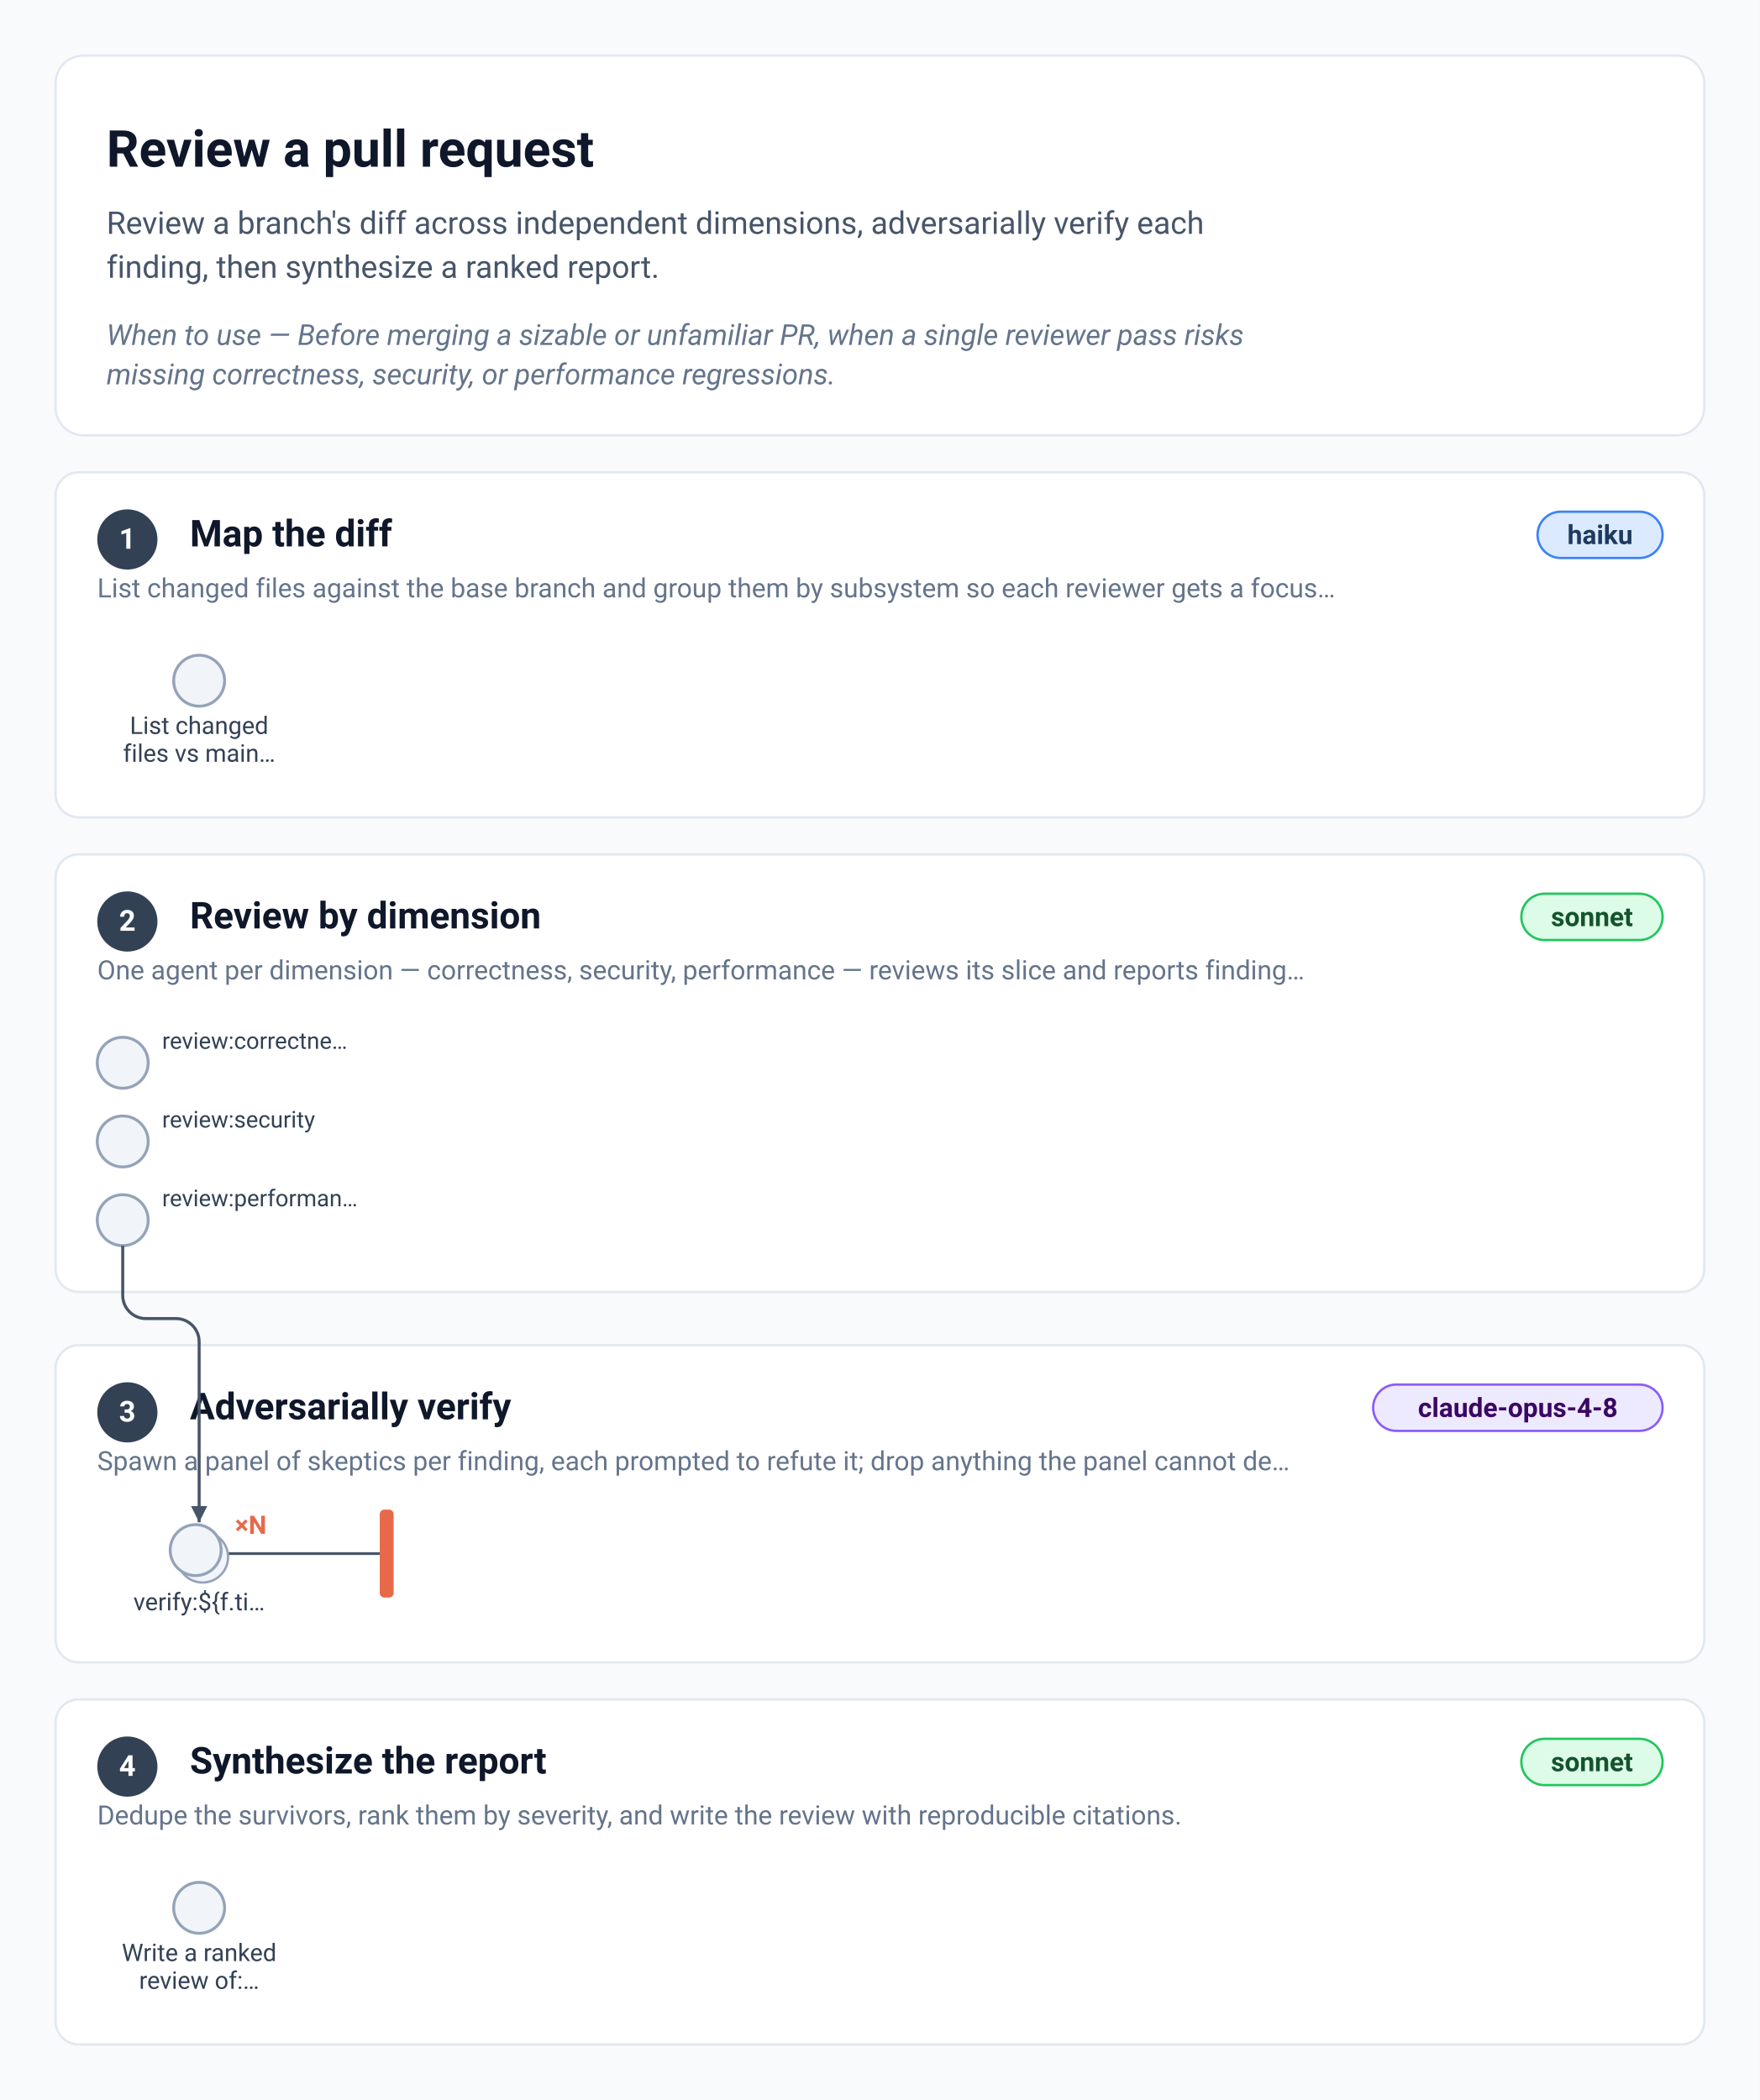
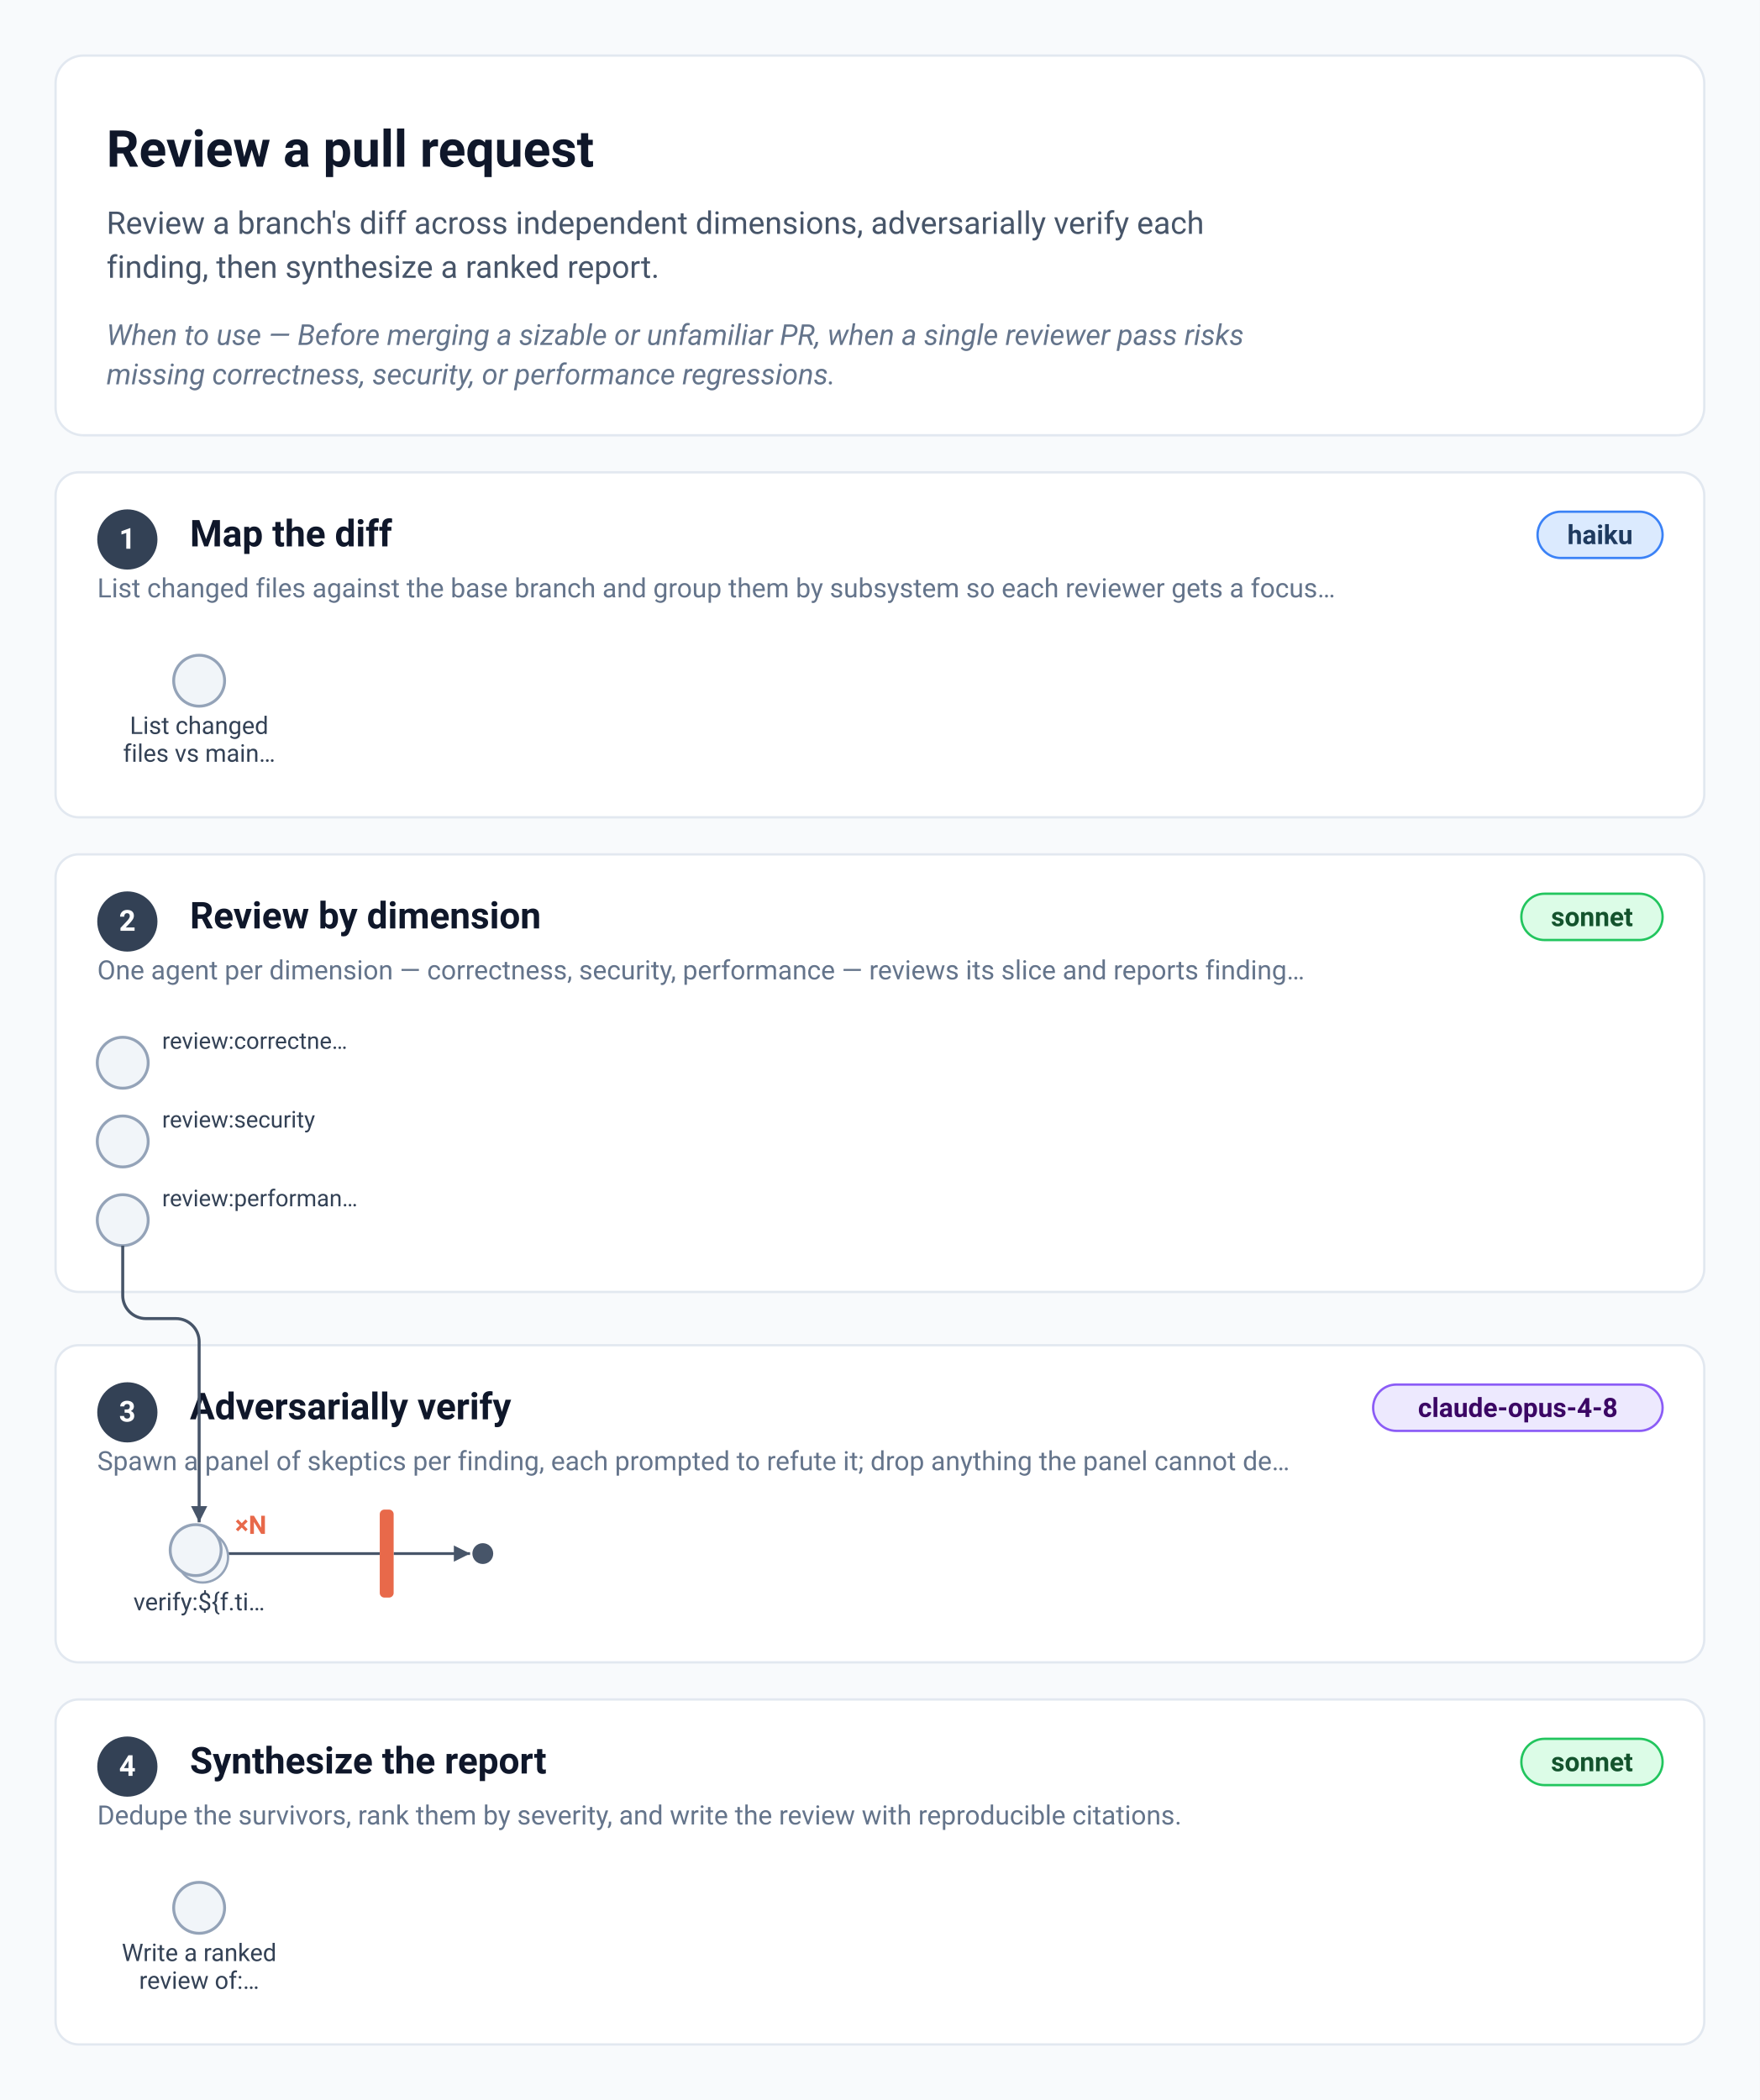
<svg xmlns="http://www.w3.org/2000/svg" width="760" height="907" viewBox="0 0 760 907" font-family="-apple-system, BlinkMacSystemFont, 'Segoe UI', Roboto, Helvetica, Arial, sans-serif">
  <rect width="760" height="907" fill="#f8fafc" />
  <g transform="translate(0 24)">
    <g class="header-card">
      <rect x="24" y="0" width="712" height="164" rx="12" fill="#ffffff" stroke="#e2e8f0" stroke-width="1" />
      <text x="46" y="48" font-size="22" fill="#0f172a" font-weight="700">Review a pull request</text>
      <text x="46" y="77" font-size="13.5" fill="#475569">Review a branch's diff across independent dimensions, adversarially verify each</text>
      <text x="46" y="96" font-size="13.5" fill="#475569">finding, then synthesize a ranked report.</text>
      <text x="46" y="125" font-size="12.5" fill="#64748b" font-style="italic">When to use — Before merging a sizable or unfamiliar PR, when a single reviewer pass risks</text>
      <text x="46" y="142" font-size="12.5" fill="#64748b" font-style="italic">missing correctness, security, or performance regressions.</text>
    </g>
  </g>
  <g transform="translate(0 204)">
    <g class="graph-band">
      <rect x="24" y="0" width="712" height="149" rx="10" fill="#ffffff" stroke="#e2e8f0" stroke-width="1" />
      <circle cx="55" cy="29" r="13" fill="#334155" />
      <text x="55" y="33" font-size="12.5" fill="#ffffff" font-weight="700" text-anchor="middle">1</text>
      <text x="82" y="32" font-size="16" fill="#0f172a" font-weight="700">Map the diff</text>
      <rect x="664" y="17" width="54" height="20" rx="10" fill="#dbeafe" stroke="#3b82f6" stroke-width="1" />
      <text x="691" y="31" font-size="11.5" fill="#1e3a5f" font-weight="600" text-anchor="middle">haiku</text>
      <text x="42" y="54" font-size="11.5" fill="#64748b">List changed files against the base branch and group them by subsystem so each reviewer gets a focus…</text>
      <g class="agent-node">
        <circle cx="86" cy="90" r="11" fill="#f1f5f9" stroke="#94a3b8" stroke-width="1.25" />
        <text x="86" y="113" font-size="10.5" fill="#334155" text-anchor="middle">List changed</text>
        <text x="86" y="125" font-size="10.5" fill="#334155" text-anchor="middle">files vs main…</text>
      </g>
    </g>
  </g>
  <g transform="translate(0 369)">
    <g class="graph-band">
      <rect x="24" y="0" width="712" height="189" rx="10" fill="#ffffff" stroke="#e2e8f0" stroke-width="1" />
      <circle cx="55" cy="29" r="13" fill="#334155" />
      <text x="55" y="33" font-size="12.5" fill="#ffffff" font-weight="700" text-anchor="middle">2</text>
      <text x="82" y="32" font-size="16" fill="#0f172a" font-weight="700">Review by dimension</text>
      <rect x="657" y="17" width="61" height="20" rx="10" fill="#dcfce7" stroke="#22c55e" stroke-width="1" />
      <text x="687.5" y="31" font-size="11.5" fill="#14532d" font-weight="600" text-anchor="middle">sonnet</text>
      <text x="42" y="54" font-size="11.5" fill="#64748b">One agent per dimension — correctness, security, performance — reviews its slice and reports finding…</text>
      <g class="agent-node">
        <circle cx="53" cy="90" r="11" fill="#f1f5f9" stroke="#94a3b8" stroke-width="1.25" />
        <text x="70" y="84" font-size="10" fill="#334155">review:correctne…</text>
        <circle cx="53" cy="124" r="11" fill="#f1f5f9" stroke="#94a3b8" stroke-width="1.25" />
        <text x="70" y="118" font-size="10" fill="#334155">review:security</text>
        <circle cx="53" cy="158" r="11" fill="#f1f5f9" stroke="#94a3b8" stroke-width="1.25" />
        <text x="70" y="152" font-size="10" fill="#334155">review:performan…</text>
      </g>
    </g>
  </g>
  <g transform="translate(0 581)">
    <g class="graph-band">
      <rect x="24" y="0" width="712" height="137" rx="10" fill="#ffffff" stroke="#e2e8f0" stroke-width="1" />
      <circle cx="55" cy="29" r="13" fill="#334155" />
      <text x="55" y="33" font-size="12.5" fill="#ffffff" font-weight="700" text-anchor="middle">3</text>
      <text x="82" y="32" font-size="16" fill="#0f172a" font-weight="700">Adversarially verify</text>
      <rect x="593" y="17" width="125" height="20" rx="10" fill="#ede9fe" stroke="#8b5cf6" stroke-width="1" />
      <text x="655.5" y="31" font-size="11.5" fill="#3b0764" font-weight="600" text-anchor="middle">claude-opus-4-8</text>
      <text x="42" y="54" font-size="11.5" fill="#64748b">Spawn a panel of skeptics per finding, each prompted to refute it; drop anything the panel cannot de…</text>
      <path d="M 98.5 90 L 164 90" fill="none" stroke="#475569" stroke-width="1.2" />
+       <path d="M 170 90 L 203 90" fill="none" stroke="#475569" stroke-width="1.2" />
+       <g class="arrowhead">
+         <polygon points="203,90 196,93.5 196,86.5" fill="#475569" />
+       </g>
      <g class="agent-node">
        <circle cx="87.5" cy="91.5" r="11" fill="#f1f5f9" stroke="#94a3b8" stroke-width="1" />
        <circle cx="84.5" cy="88.5" r="11" fill="#f1f5f9" stroke="#94a3b8" stroke-width="1.25" />
        <text x="86" y="114.5" font-size="10.5" fill="#334155" text-anchor="middle">verify:${f.ti…</text>
        <text class="xn-badge" x="101.5" y="81.5" font-size="11" font-weight="700" fill="#e8694a">×N</text>
      </g>
      <rect class="barrier" x="164" y="71" width="6" height="38" rx="2" fill="#e8694a" />
+       <circle class="hub" cx="208.5" cy="90" r="4.5" fill="#475569" />
    </g>
  </g>
  <g transform="translate(0 734)">
    <g class="graph-band">
      <rect x="24" y="0" width="712" height="149" rx="10" fill="#ffffff" stroke="#e2e8f0" stroke-width="1" />
      <circle cx="55" cy="29" r="13" fill="#334155" />
      <text x="55" y="33" font-size="12.5" fill="#ffffff" font-weight="700" text-anchor="middle">4</text>
      <text x="82" y="32" font-size="16" fill="#0f172a" font-weight="700">Synthesize the report</text>
      <rect x="657" y="17" width="61" height="20" rx="10" fill="#dcfce7" stroke="#22c55e" stroke-width="1" />
      <text x="687.5" y="31" font-size="11.5" fill="#14532d" font-weight="600" text-anchor="middle">sonnet</text>
      <text x="42" y="54" font-size="11.5" fill="#64748b">Dedupe the survivors, rank them by severity, and write the review with reproducible citations.</text>
      <g class="agent-node">
        <circle cx="86" cy="90" r="11" fill="#f1f5f9" stroke="#94a3b8" stroke-width="1.25" />
        <text x="86" y="113" font-size="10.5" fill="#334155" text-anchor="middle">Write a ranked</text>
        <text x="86" y="125" font-size="10.5" fill="#334155" text-anchor="middle">review of:…</text>
      </g>
    </g>
  </g>
  <g class="xband-overlay">
    <g class="xband-edge">
      <path d="M 53 538 L 53 559.5 A 10 10 0 0 0 63 569.5 L 76 569.5 A 10 10 0 0 1 86 579.5 L 86 657.5" fill="none" stroke="#475569" stroke-width="1.3" />
      <g class="arrowhead">
        <polygon points="86,657.5 82.5,650.5 89.5,650.5" fill="#475569" />
      </g>
    </g>
  </g>
</svg>
